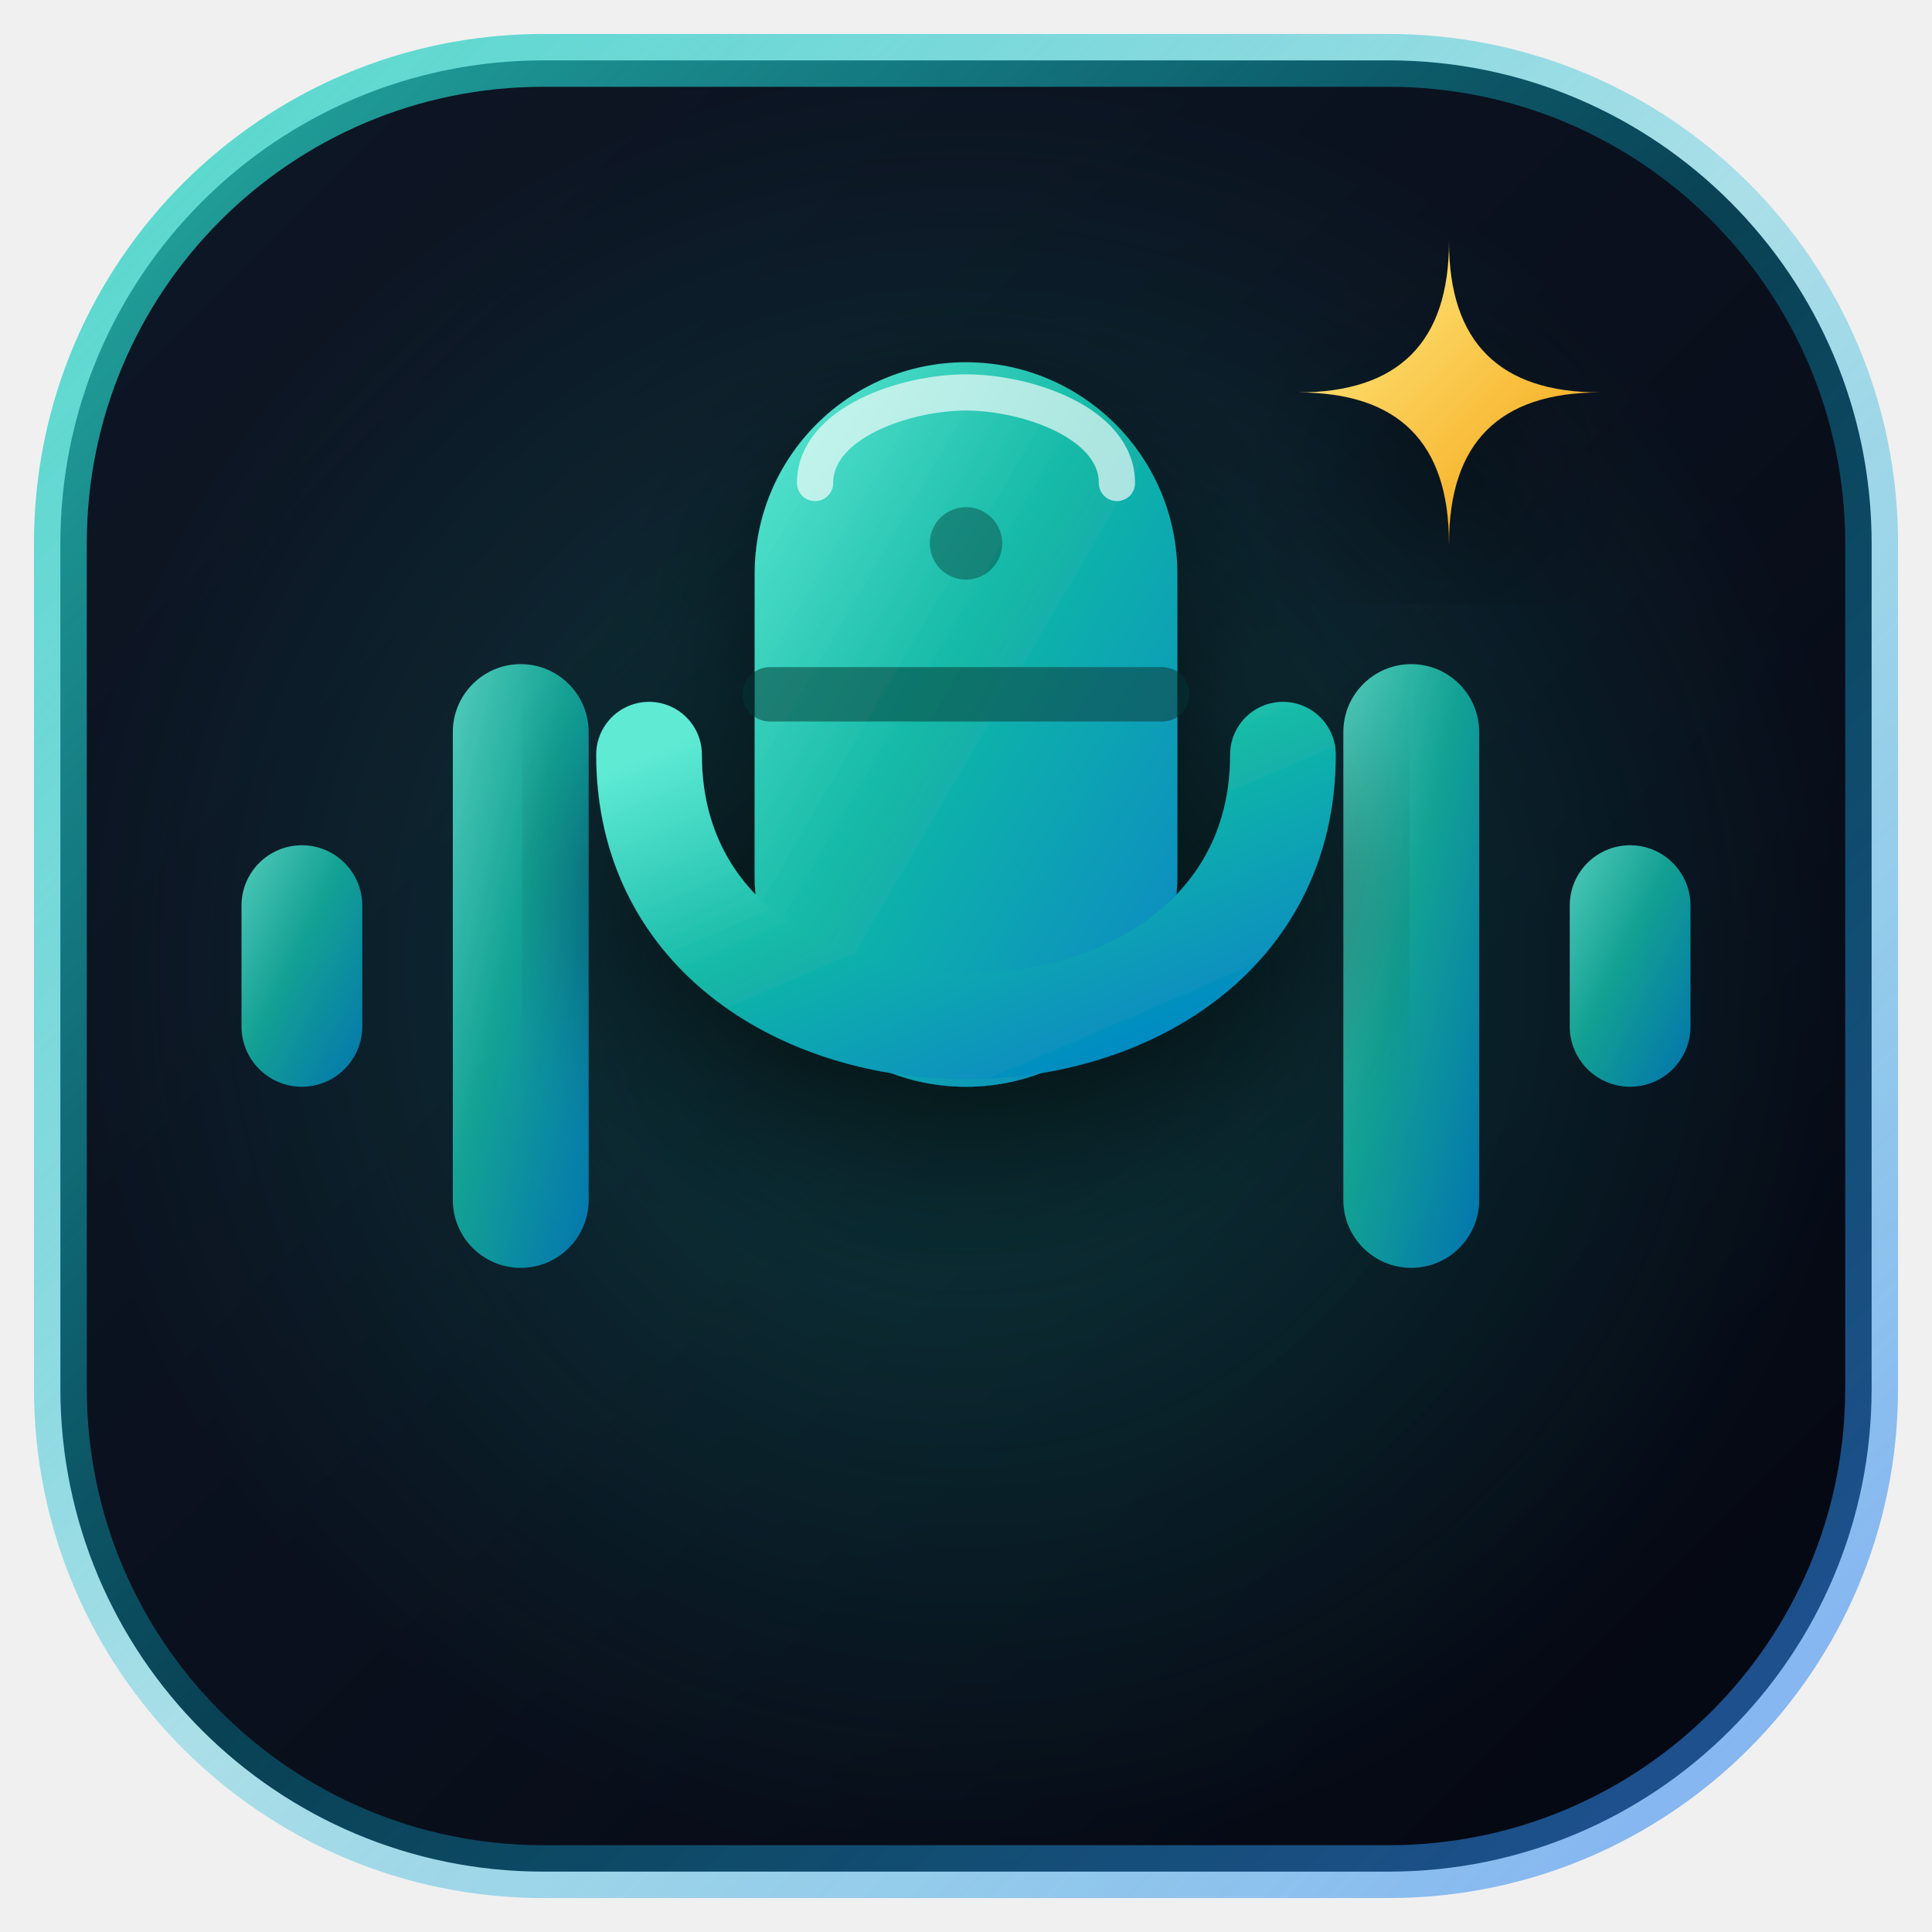
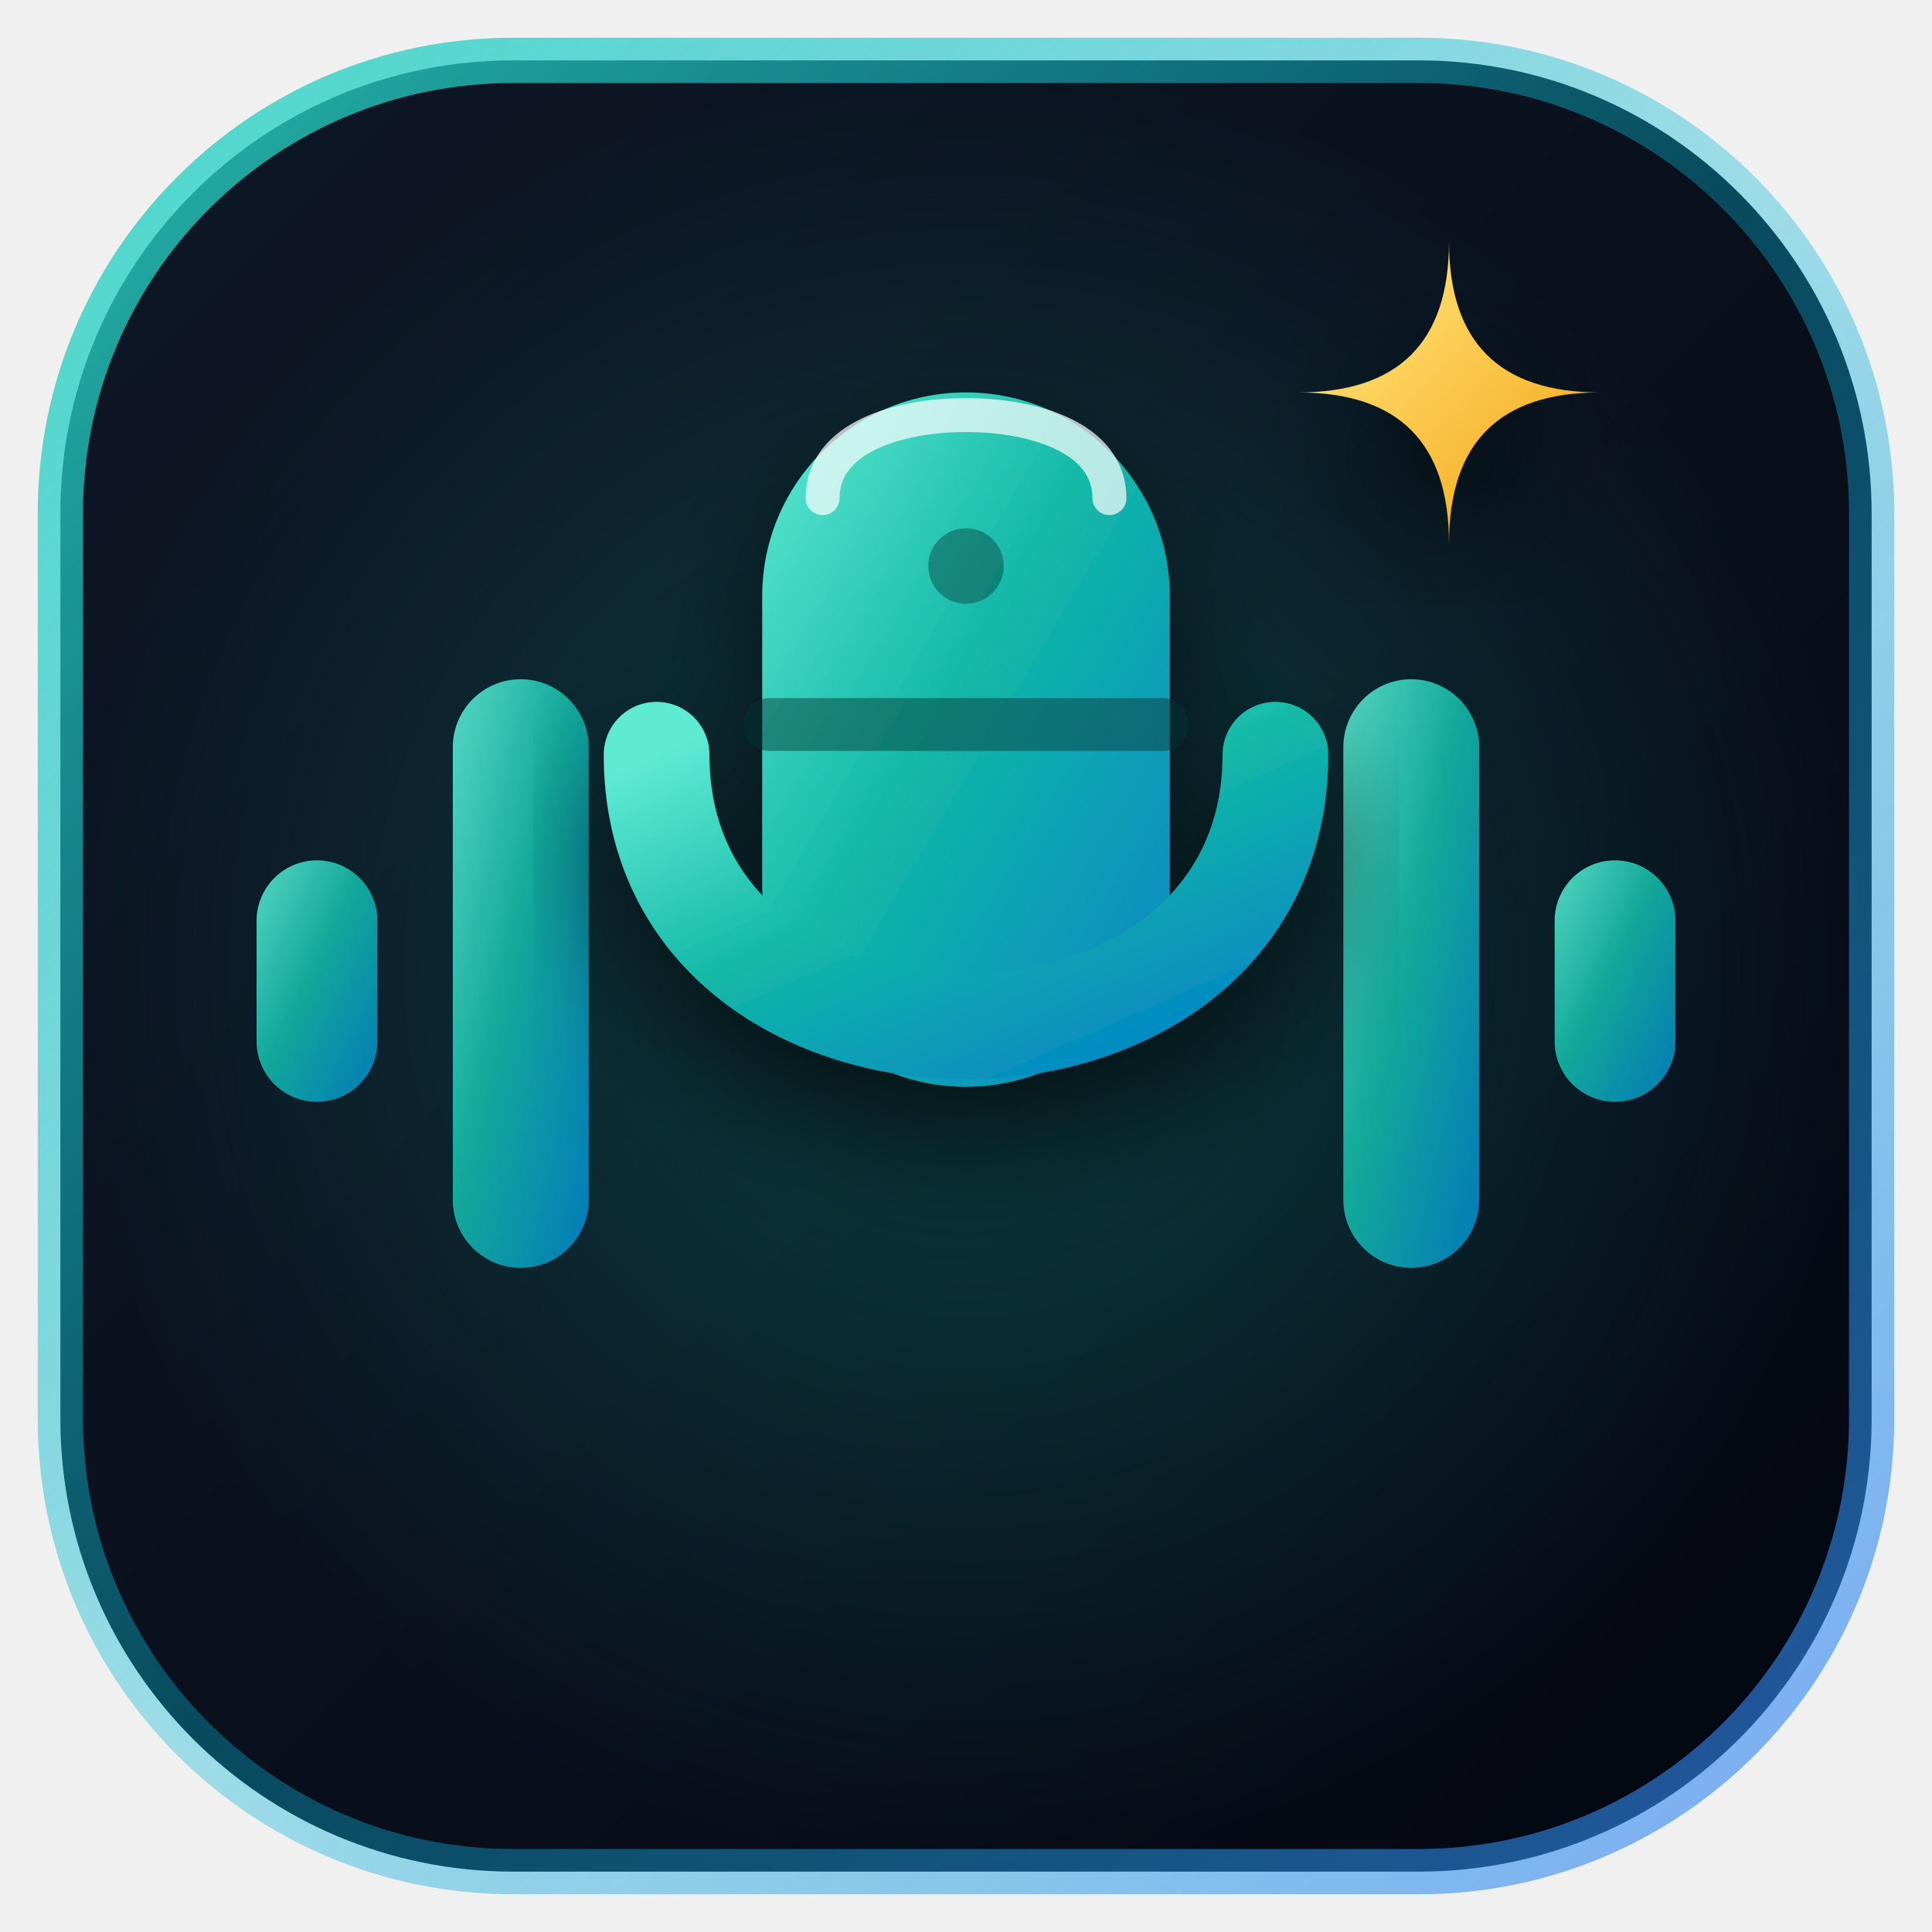
- <svg xmlns="http://www.w3.org/2000/svg" viewBox="0 0 64 64" width="100%" height="100%">
+ <svg xmlns="http://www.w3.org/2000/svg" viewBox="0 0 512 512" width="512" height="512">
  <defs>
    <linearGradient id="scBg" x1="0%" y1="0%" x2="100%" y2="100%">
      <stop offset="0%" stop-color="#0e1726" />
      <stop offset="50%" stop-color="#0a101d" />
      <stop offset="100%" stop-color="#040711" />
    </linearGradient>
    <linearGradient id="scRim" x1="0%" y1="0%" x2="100%" y2="100%">
-       <stop offset="0%" stop-color="#2dd4bf" stop-opacity="0.8" />
-       <stop offset="50%" stop-color="#06b6d4" stop-opacity="0.3" />
-       <stop offset="100%" stop-color="#3b82f6" stop-opacity="0.6" />
+       <stop offset="0%" stop-color="#2dd4bf" stop-opacity="0.85" />
+       <stop offset="50%" stop-color="#06b6d4" stop-opacity="0.35" />
+       <stop offset="100%" stop-color="#3b82f6" stop-opacity="0.65" />
    </linearGradient>
    <linearGradient id="scBrand" x1="0%" y1="0%" x2="100%" y2="100%">
      <stop offset="0%" stop-color="#5eead4" />
      <stop offset="45%" stop-color="#14b8a6" />
      <stop offset="100%" stop-color="#0284c7" />
    </linearGradient>
    <radialGradient id="scRadial" cx="50%" cy="50%" r="50%">
-       <stop offset="0%" stop-color="#14b8a6" stop-opacity="0.25" />
+       <stop offset="0%" stop-color="#14b8a6" stop-opacity="0.28" />
      <stop offset="100%" stop-color="#14b8a6" stop-opacity="0" />
    </radialGradient>
    <linearGradient id="goldSpark" x1="0%" y1="0%" x2="100%" y2="100%">
      <stop offset="0%" stop-color="#fef08a" />
      <stop offset="100%" stop-color="#f59e0b" />
    </linearGradient>
    <filter id="softShadow" x="-20%" y="-20%" width="140%" height="140%">
-       <feDropShadow dx="0" dy="2.5" stdDeviation="2.5" flood-color="#000000" flood-opacity="0.6" />
+       <feDropShadow dx="0" dy="16" stdDeviation="16" flood-color="#000000" flood-opacity="0.65" />
    </filter>
  </defs>
-   <rect x="2" y="2" width="60" height="60" rx="16" fill="url(#scBg)" />
-   <rect x="2" y="2" width="60" height="60" rx="16" fill="url(#scRadial)" />
-   <rect x="2" y="2" width="60" height="60" rx="16" fill="none" stroke="url(#scRim)" stroke-width="1.75" />
-   <g fill="url(#scBrand)" opacity="0.85">
-     <rect x="8" y="28" width="4" height="8" rx="2" />
-     <rect x="15" y="22" width="4.5" height="20" rx="2.25" />
-     <rect x="44.5" y="22" width="4.5" height="20" rx="2.25" />
-     <rect x="52" y="28" width="4" height="8" rx="2" />
+   <rect x="16" y="16" width="480" height="480" rx="120" fill="url(#scBg)" />
+   <rect x="16" y="16" width="480" height="480" rx="120" fill="url(#scRadial)" />
+   <rect x="16" y="16" width="480" height="480" rx="120" fill="none" stroke="url(#scRim)" stroke-width="12" />
+   <g fill="url(#scBrand)" opacity="0.9">
+     <rect x="68" y="228" width="32" height="64" rx="16" />
+     <rect x="120" y="180" width="36" height="156" rx="18" />
+     <rect x="356" y="180" width="36" height="156" rx="18" />
+     <rect x="412" y="228" width="32" height="64" rx="16" />
  </g>
  <g filter="url(#softShadow)">
-     <rect x="25" y="12" width="14" height="24" rx="7" fill="url(#scBrand)" />
-     <path d="M 27 16 C 27 14, 30 13, 32 13 C 34 13, 37 14, 37 16" stroke="#ffffff" stroke-width="1.2" stroke-linecap="round" fill="none" opacity="0.65" />
-     <line x1="25.5" y1="23" x2="38.5" y2="23" stroke="#042f2e" stroke-width="1.8" stroke-linecap="round" opacity="0.5" />
-     <circle cx="32" cy="18" r="1.2" fill="#042f2e" opacity="0.4" />
-     <path d="M 21.5 25 C 21.5 37, 42.5 37, 42.5 25" fill="none" stroke="url(#scBrand)" stroke-width="3.5" stroke-linecap="round" />
-     <line x1="32" y1="36" x2="32" y2="45" stroke="url(#scBrand)" stroke-width="3.5" stroke-linecap="round" />
-     <line x1="24" y1="47" x2="40" y2="47" stroke="url(#scBrand)" stroke-width="3.5" stroke-linecap="round" />
+     <rect x="202" y="104" width="108" height="184" rx="54" fill="url(#scBrand)" />
+     <path d="M 218 132 C 218 116, 238 110, 256 110 C 274 110, 294 116, 294 132" stroke="#ffffff" stroke-width="9" stroke-linecap="round" fill="none" opacity="0.7" />
+     <line x1="204" y1="192" x2="308" y2="192" stroke="#042f2e" stroke-width="14" stroke-linecap="round" opacity="0.45" />
+     <circle cx="256" cy="150" r="10" fill="#042f2e" opacity="0.4" />
+     <path d="M 174 200 C 174 296, 338 296, 338 200" fill="none" stroke="url(#scBrand)" stroke-width="28" stroke-linecap="round" />
+     <line x1="256" y1="288" x2="256" y2="360" stroke="url(#scBrand)" stroke-width="28" stroke-linecap="round" />
+     <line x1="194" y1="376" x2="318" y2="376" stroke="url(#scBrand)" stroke-width="28" stroke-linecap="round" />
  </g>
-   <path d="M 48 8 Q 48 13 43 13 Q 48 13 48 18 Q 48 13 53 13 Q 48 13 48 8 Z" fill="url(#goldSpark)" filter="url(#softShadow)" />
+   <path d="M 384 64 Q 384 104 344 104 Q 384 104 384 144 Q 384 104 424 104 Q 384 104 384 64 Z" fill="url(#goldSpark)" filter="url(#softShadow)" />
</svg>
